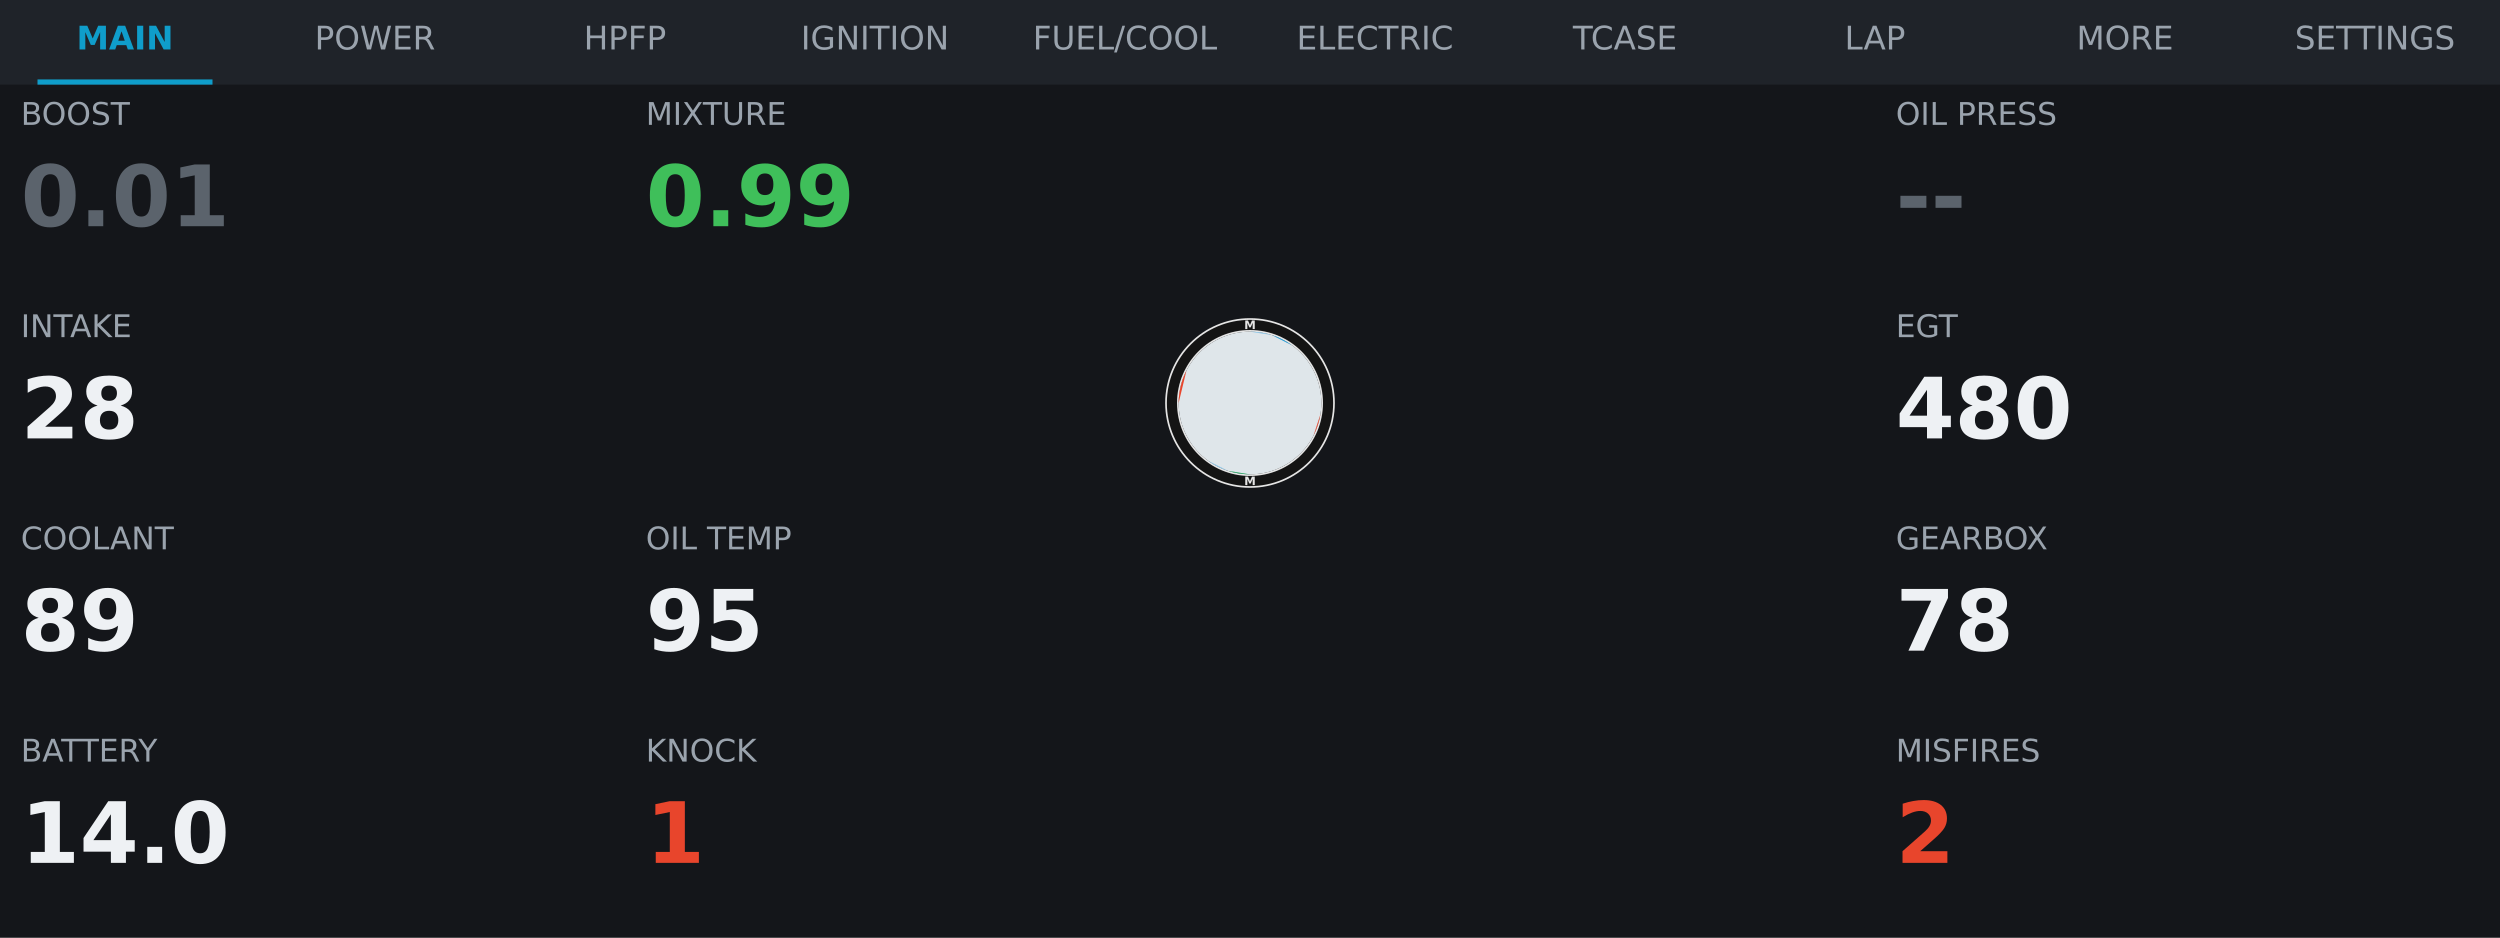
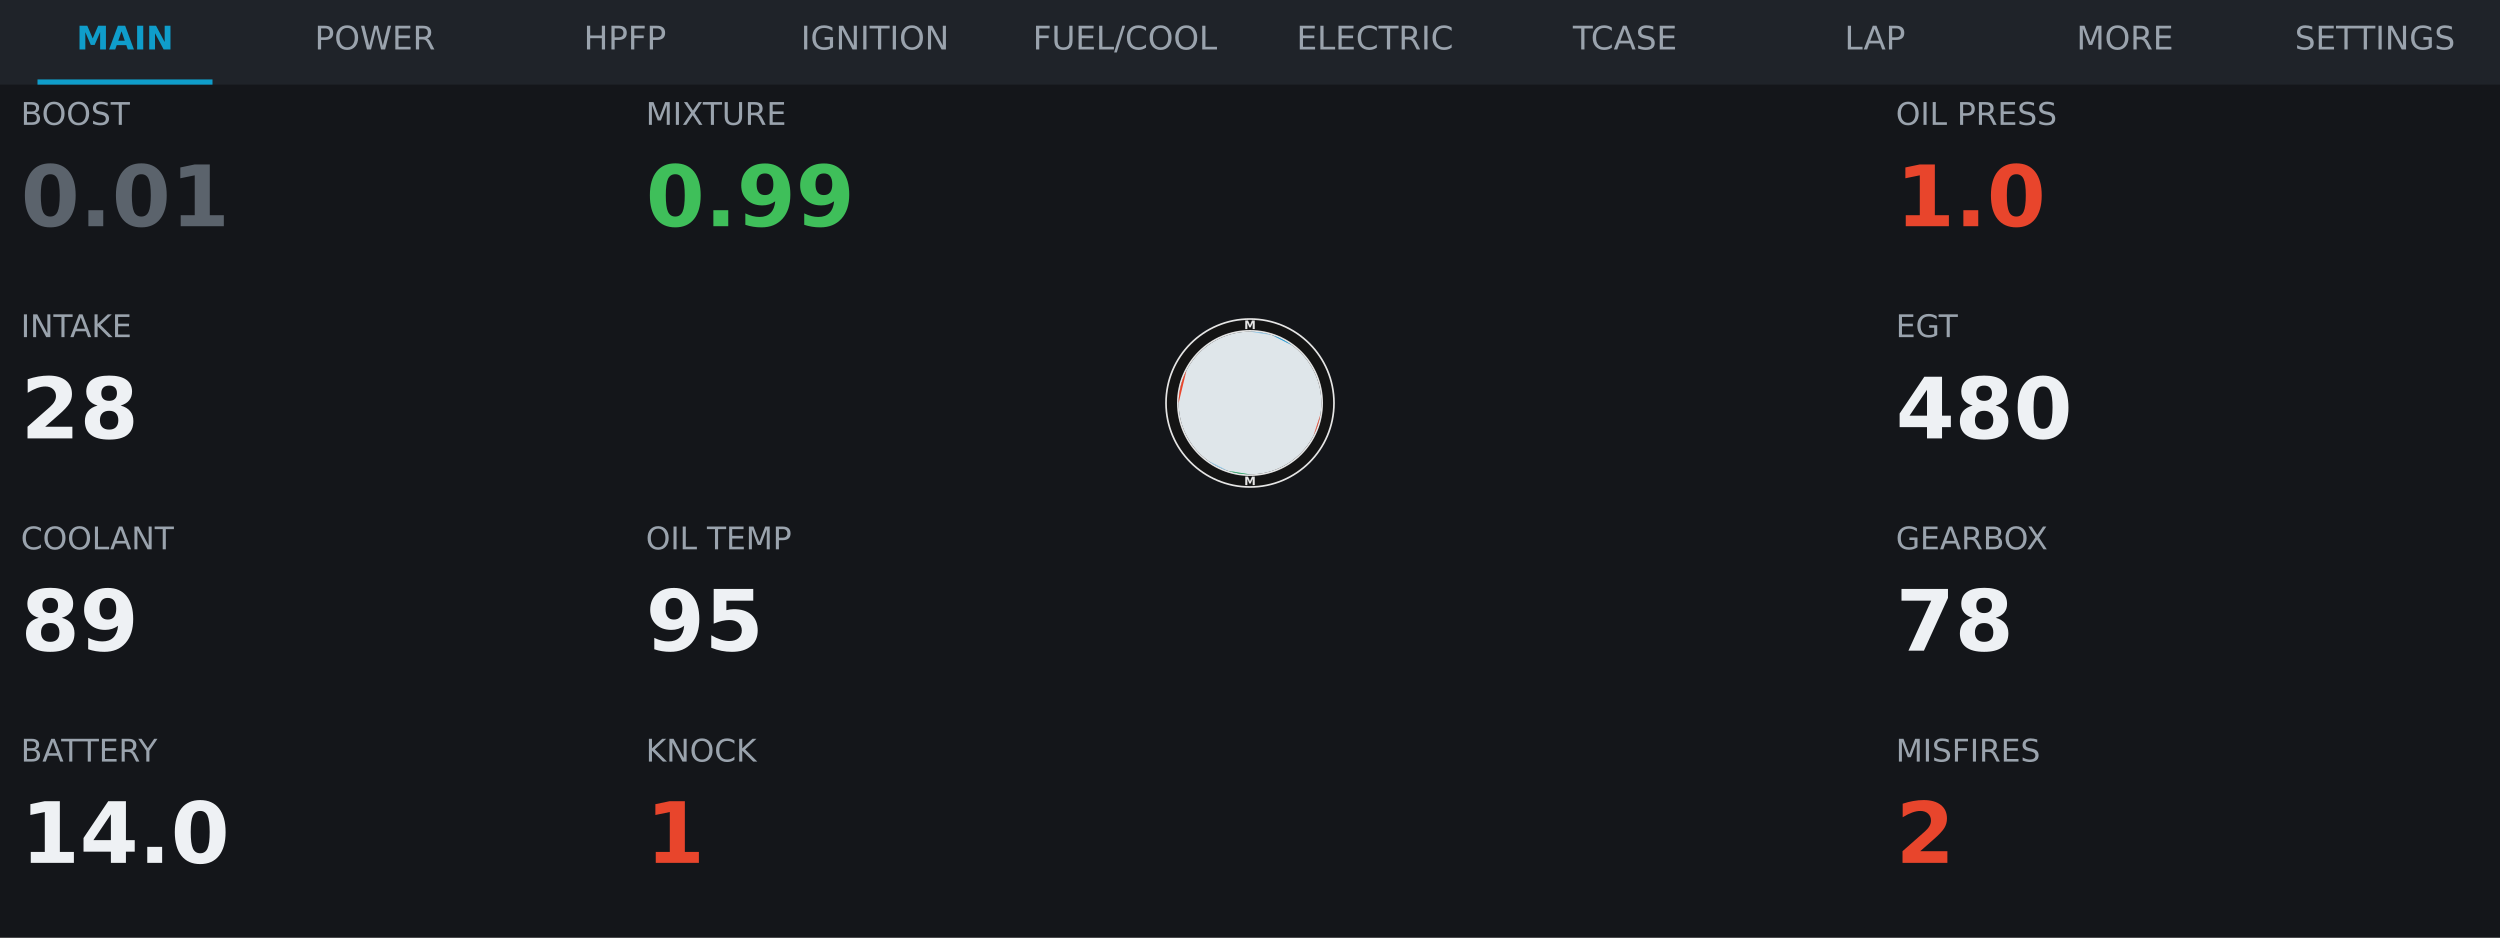
<svg xmlns="http://www.w3.org/2000/svg" width="1920" height="720" viewBox="0 0 1920 720">
  <rect x="0" y="0" width="1920" height="720" fill="#000" />
  <rect x="0" y="0" width="1920" height="720" fill="#14161a" />
  <rect x="0" y="0" width="1920" height="65" fill="#1f2329" />
  <text x="96" y="38.0" fill="#0f9dca" font-family="DejaVu Sans, Arial, sans-serif" font-size="25" font-weight="bold" text-anchor="middle">MAIN</text>
  <rect x="28.8" y="61" width="134.4" height="4" fill="#0f9dca" />
  <text x="288" y="38.0" fill="#9aa3ad" font-family="DejaVu Sans, Arial, sans-serif" font-size="25" text-anchor="middle">POWER</text>
  <text x="480" y="38.0" fill="#9aa3ad" font-family="DejaVu Sans, Arial, sans-serif" font-size="25" text-anchor="middle">HPFP</text>
  <text x="672" y="38.0" fill="#9aa3ad" font-family="DejaVu Sans, Arial, sans-serif" font-size="25" text-anchor="middle">IGNITION</text>
  <text x="864" y="38.0" fill="#9aa3ad" font-family="DejaVu Sans, Arial, sans-serif" font-size="25" text-anchor="middle">FUEL/COOL</text>
  <text x="1056" y="38.0" fill="#9aa3ad" font-family="DejaVu Sans, Arial, sans-serif" font-size="25" text-anchor="middle">ELECTRIC</text>
  <text x="1248" y="38.0" fill="#9aa3ad" font-family="DejaVu Sans, Arial, sans-serif" font-size="25" text-anchor="middle">TCASE</text>
  <text x="1440" y="38.0" fill="#9aa3ad" font-family="DejaVu Sans, Arial, sans-serif" font-size="25" text-anchor="middle">LAP</text>
  <text x="1632" y="38.0" fill="#9aa3ad" font-family="DejaVu Sans, Arial, sans-serif" font-size="25" text-anchor="middle">MORE</text>
  <text x="1824" y="38.0" fill="#9aa3ad" font-family="DejaVu Sans, Arial, sans-serif" font-size="25" text-anchor="middle">SETTINGS</text>
  <rect x="3" y="68" width="474" height="157" rx="10" fill="#14161a" />
  <text x="16" y="95.9" fill="#9aa3ad" font-family="DejaVu Sans, Arial, sans-serif" font-size="24" text-anchor="start">BOOST</text>
  <text x="16" y="173.7" fill="#5b636c" font-family="DejaVu Sans, Arial, sans-serif" font-size="65" font-weight="bold" text-anchor="start">0.01</text>
  <rect x="483" y="68" width="954" height="157" rx="10" fill="#14161a" />
  <text x="496" y="95.9" fill="#9aa3ad" font-family="DejaVu Sans, Arial, sans-serif" font-size="24" text-anchor="start">MIXTURE</text>
  <text x="496" y="173.7" fill="#3fbf5a" font-family="DejaVu Sans, Arial, sans-serif" font-size="65" font-weight="bold" text-anchor="start">0.99</text>
  <rect x="1443" y="68" width="474" height="157" rx="10" fill="#14161a" />
  <text x="1456" y="95.9" fill="#9aa3ad" font-family="DejaVu Sans, Arial, sans-serif" font-size="24" text-anchor="start">OIL PRESS</text>
-   <text x="1456" y="173.7" fill="#5b636c" font-family="DejaVu Sans, Arial, sans-serif" font-size="65" font-weight="bold" text-anchor="start">--</text>
+   <text x="1456" y="173.7" fill="#e8452c" font-family="DejaVu Sans, Arial, sans-serif" font-size="65" font-weight="bold" text-anchor="start">1.0</text>
  <rect x="3" y="231" width="474" height="157" rx="10" fill="#14161a" />
  <text x="16" y="258.9" fill="#9aa3ad" font-family="DejaVu Sans, Arial, sans-serif" font-size="24" text-anchor="start">INTAKE</text>
  <text x="16" y="336.7" fill="#eef1f4" font-family="DejaVu Sans, Arial, sans-serif" font-size="65" font-weight="bold" text-anchor="start">28</text>
  <rect x="483" y="231" width="954" height="157" rx="10" fill="#14161a" />
  <path d="M1025.2 309.5 A65.2 65.2 0 1 1 894.8 309.5 A65.2 65.2 0 1 1 1025.2 309.5 " fill="#141414" />
  <path d="M1024.5 309.5 A64.5 64.5 0 1 1 895.5 309.5 A64.5 64.5 0 1 1 1024.5 309.5 " fill="none" stroke="#e6e6e6" stroke-width="1.304" stroke-linejoin="round" stroke-linecap="round" />
  <path d="M1015.4 309.5 A55.4 55.4 0 1 1 904.6 309.5 A55.4 55.4 0 1 1 1015.4 309.5 " fill="none" stroke="#e6e6e6" stroke-width="1.304" stroke-linejoin="round" stroke-linecap="round" />
  <path d="M1014.8 309.5 A54.8 54.8 0 1 1 905.2 309.5 A54.8 54.8 0 1 1 1014.8 309.5 " fill="#dfe6ea" />
  <path d="M960.0 254.7 A54.8 54.8 0 0 1 976.9 257.4 M960.0 309.5 A0.0 0.0 0 0 0 960.0 309.5 Z" fill="#87c4e8" />
  <path d="M976.9 257.4 A54.8 54.8 0 0 1 992.2 265.2 M960.0 309.5 A0.0 0.0 0 0 0 960.0 309.5 Z" fill="#0f96d8" />
  <path d="M1014.1 318.1 A54.8 54.8 0 0 1 1008.8 334.4 M960.0 309.5 A0.0 0.0 0 0 0 960.0 309.5 Z" fill="#e8452c" />
  <path d="M905.2 309.5 A54.8 54.8 0 0 1 911.2 284.6 M960.0 309.5 A0.0 0.0 0 0 0 960.0 309.5 Z" fill="#e8452c" />
  <path d="M960.0 364.3 A54.8 54.8 0 0 1 943.1 361.6 M960.0 309.5 A0.0 0.0 0 0 0 960.0 309.5 Z" fill="#1aa05a" />
  <path d="M943.1 361.6 A54.8 54.8 0 0 1 927.8 353.8 M960.0 309.5 A0.0 0.0 0 0 0 960.0 309.5 Z" fill="#87c4e8" />
  <text x="960" y="252.7" fill="#e6e6e6" font-family="DejaVu Sans, Arial, sans-serif" font-size="9" font-weight="bold" text-anchor="middle">M</text>
  <text x="960" y="372.6" fill="#e6e6e6" font-family="DejaVu Sans, Arial, sans-serif" font-size="9" font-weight="bold" text-anchor="middle">M</text>
  <rect x="1443" y="231" width="474" height="157" rx="10" fill="#14161a" />
  <text x="1456" y="258.9" fill="#9aa3ad" font-family="DejaVu Sans, Arial, sans-serif" font-size="24" text-anchor="start">EGT</text>
  <text x="1456" y="336.7" fill="#eef1f4" font-family="DejaVu Sans, Arial, sans-serif" font-size="65" font-weight="bold" text-anchor="start">480</text>
  <rect x="3" y="394" width="474" height="157" rx="10" fill="#14161a" />
  <text x="16" y="421.9" fill="#9aa3ad" font-family="DejaVu Sans, Arial, sans-serif" font-size="24" text-anchor="start">COOLANT</text>
  <text x="16" y="499.7" fill="#eef1f4" font-family="DejaVu Sans, Arial, sans-serif" font-size="65" font-weight="bold" text-anchor="start">89</text>
  <rect x="483" y="394" width="954" height="157" rx="10" fill="#14161a" />
  <text x="496" y="421.9" fill="#9aa3ad" font-family="DejaVu Sans, Arial, sans-serif" font-size="24" text-anchor="start">OIL TEMP</text>
  <text x="496" y="499.7" fill="#eef1f4" font-family="DejaVu Sans, Arial, sans-serif" font-size="65" font-weight="bold" text-anchor="start">95</text>
  <rect x="1443" y="394" width="474" height="157" rx="10" fill="#14161a" />
  <text x="1456" y="421.9" fill="#9aa3ad" font-family="DejaVu Sans, Arial, sans-serif" font-size="24" text-anchor="start">GEARBOX</text>
  <text x="1456" y="499.7" fill="#eef1f4" font-family="DejaVu Sans, Arial, sans-serif" font-size="65" font-weight="bold" text-anchor="start">78</text>
  <rect x="3" y="557" width="474" height="157" rx="10" fill="#14161a" />
  <text x="16" y="584.9" fill="#9aa3ad" font-family="DejaVu Sans, Arial, sans-serif" font-size="24" text-anchor="start">BATTERY</text>
  <text x="16" y="662.7" fill="#eef1f4" font-family="DejaVu Sans, Arial, sans-serif" font-size="65" font-weight="bold" text-anchor="start">14.0</text>
  <rect x="483" y="557" width="954" height="157" rx="10" fill="#14161a" />
  <text x="496" y="584.9" fill="#9aa3ad" font-family="DejaVu Sans, Arial, sans-serif" font-size="24" text-anchor="start">KNOCK</text>
  <text x="496" y="662.7" fill="#e8452c" font-family="DejaVu Sans, Arial, sans-serif" font-size="65" font-weight="bold" text-anchor="start">1</text>
  <rect x="1443" y="557" width="474" height="157" rx="10" fill="#14161a" />
  <text x="1456" y="584.9" fill="#9aa3ad" font-family="DejaVu Sans, Arial, sans-serif" font-size="24" text-anchor="start">MISFIRES</text>
  <text x="1456" y="662.7" fill="#e8452c" font-family="DejaVu Sans, Arial, sans-serif" font-size="65" font-weight="bold" text-anchor="start">2</text>
</svg>
